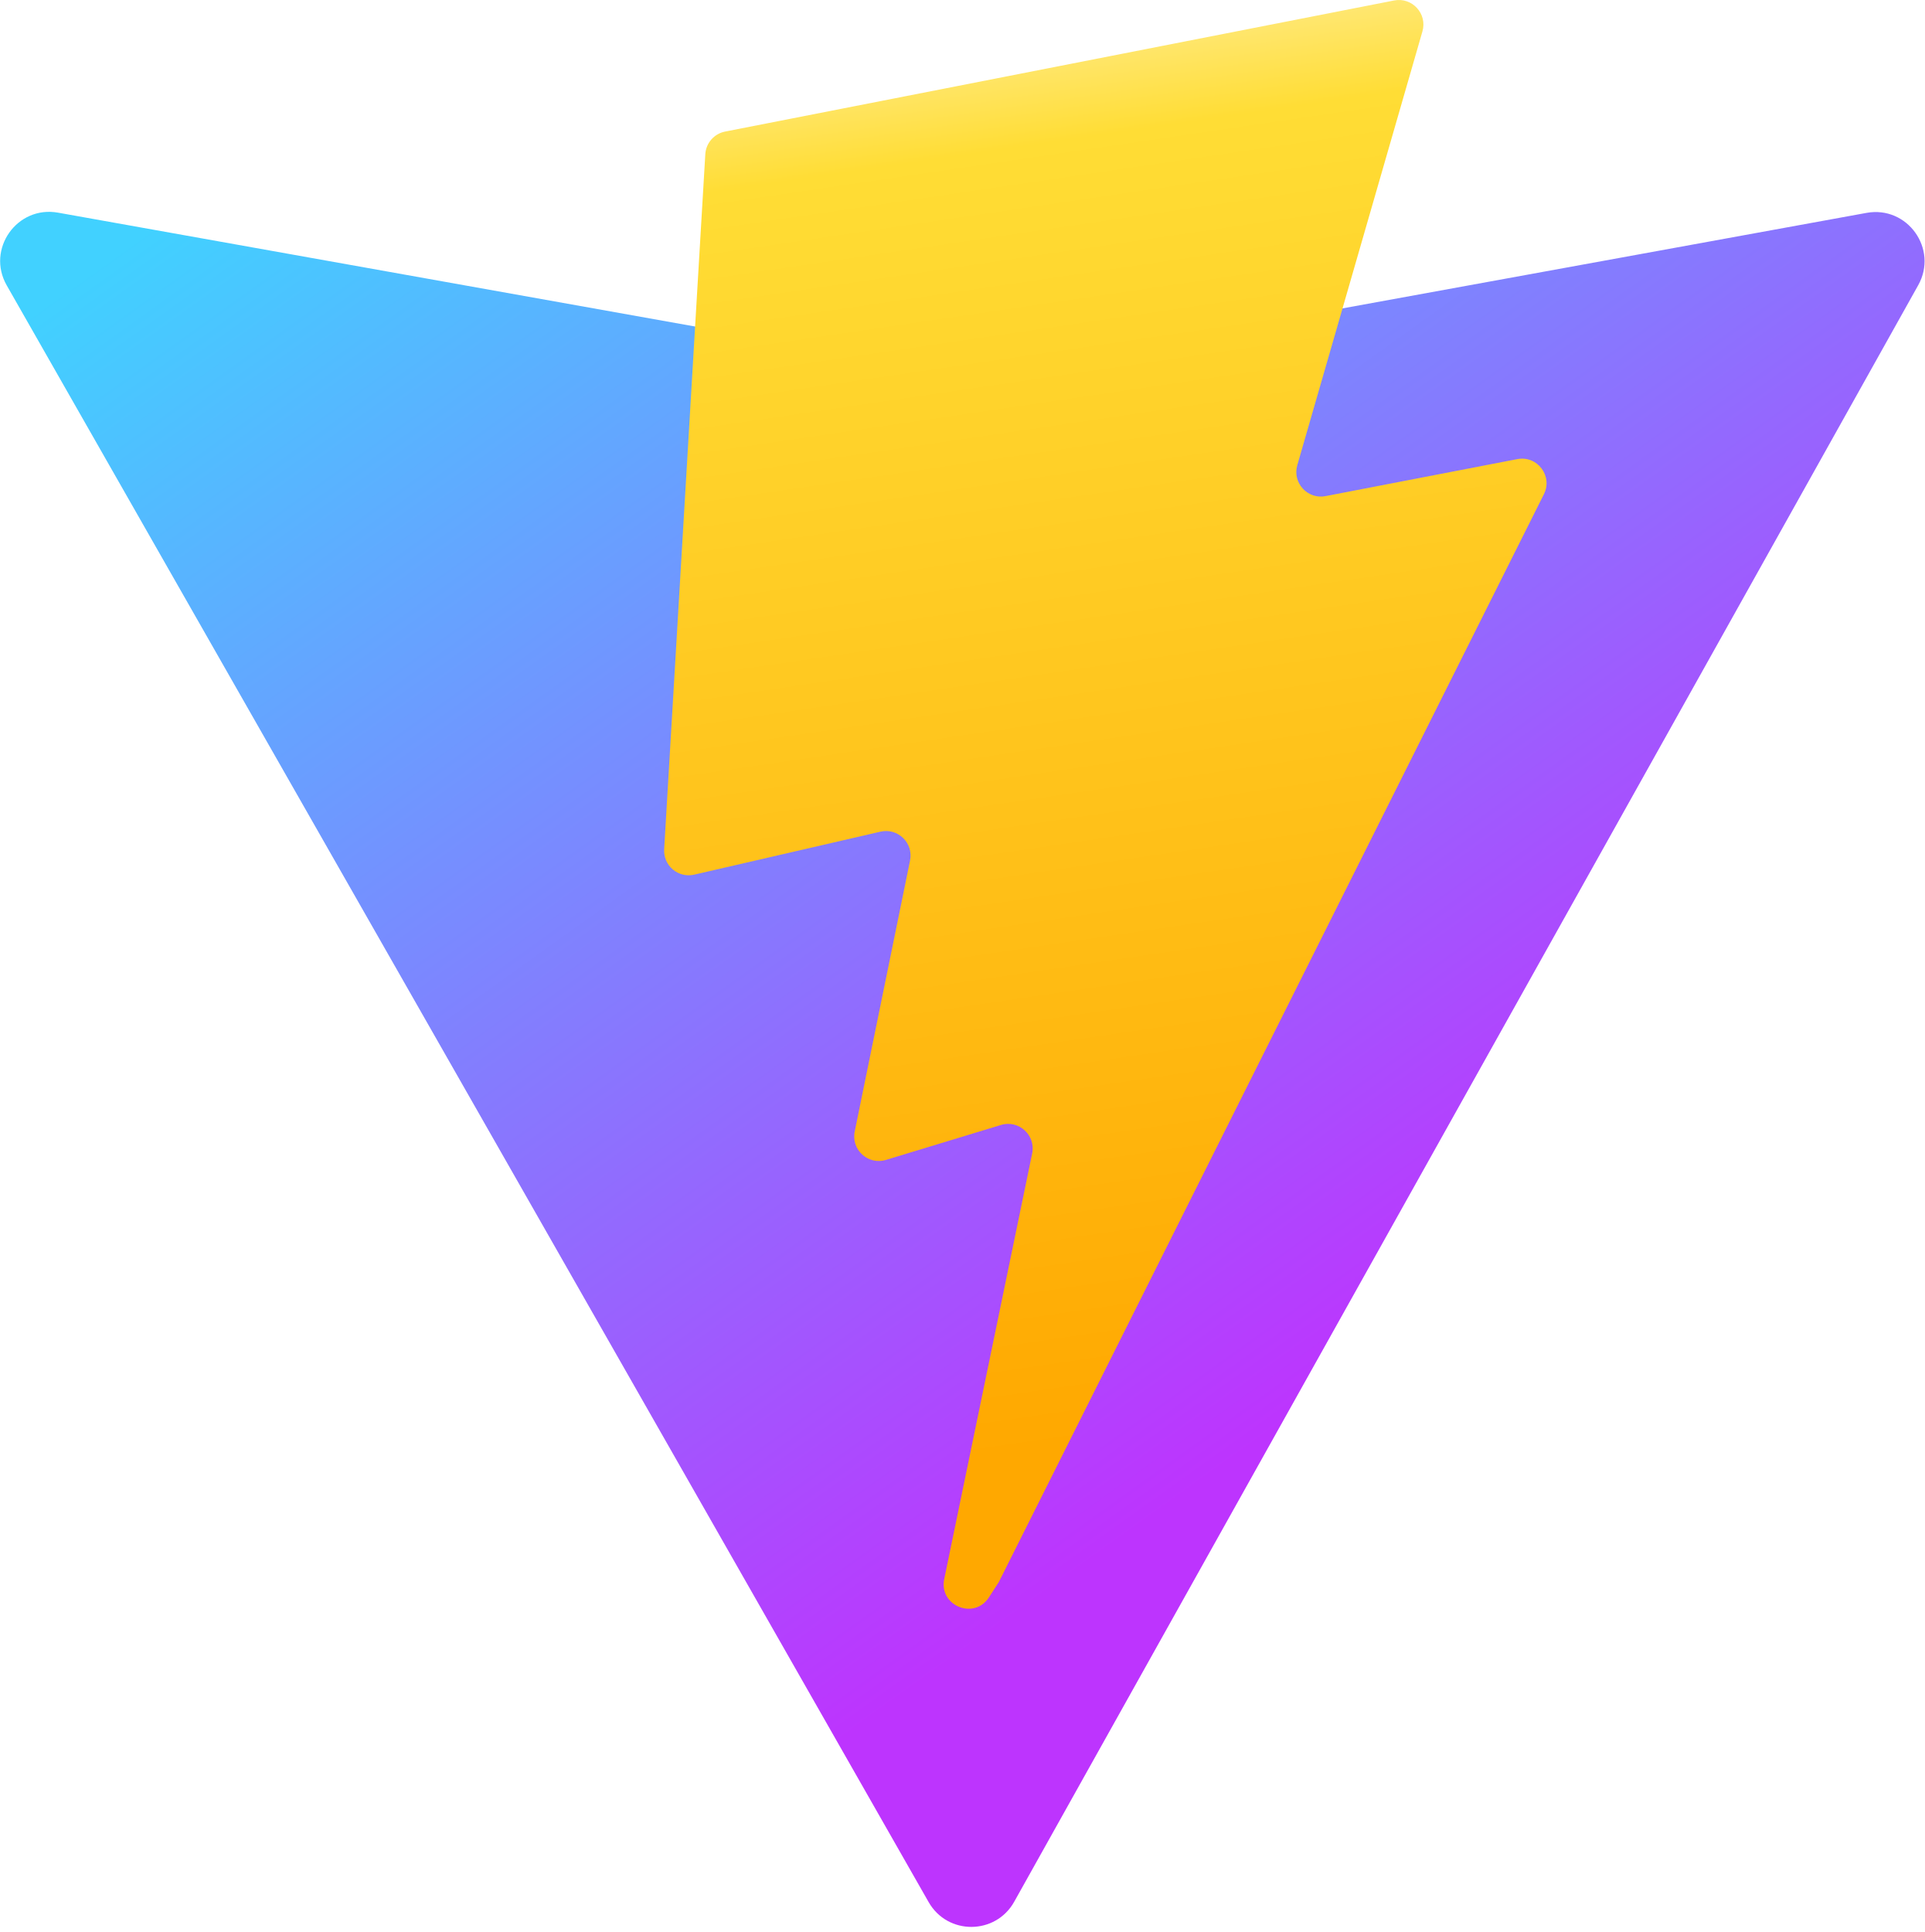
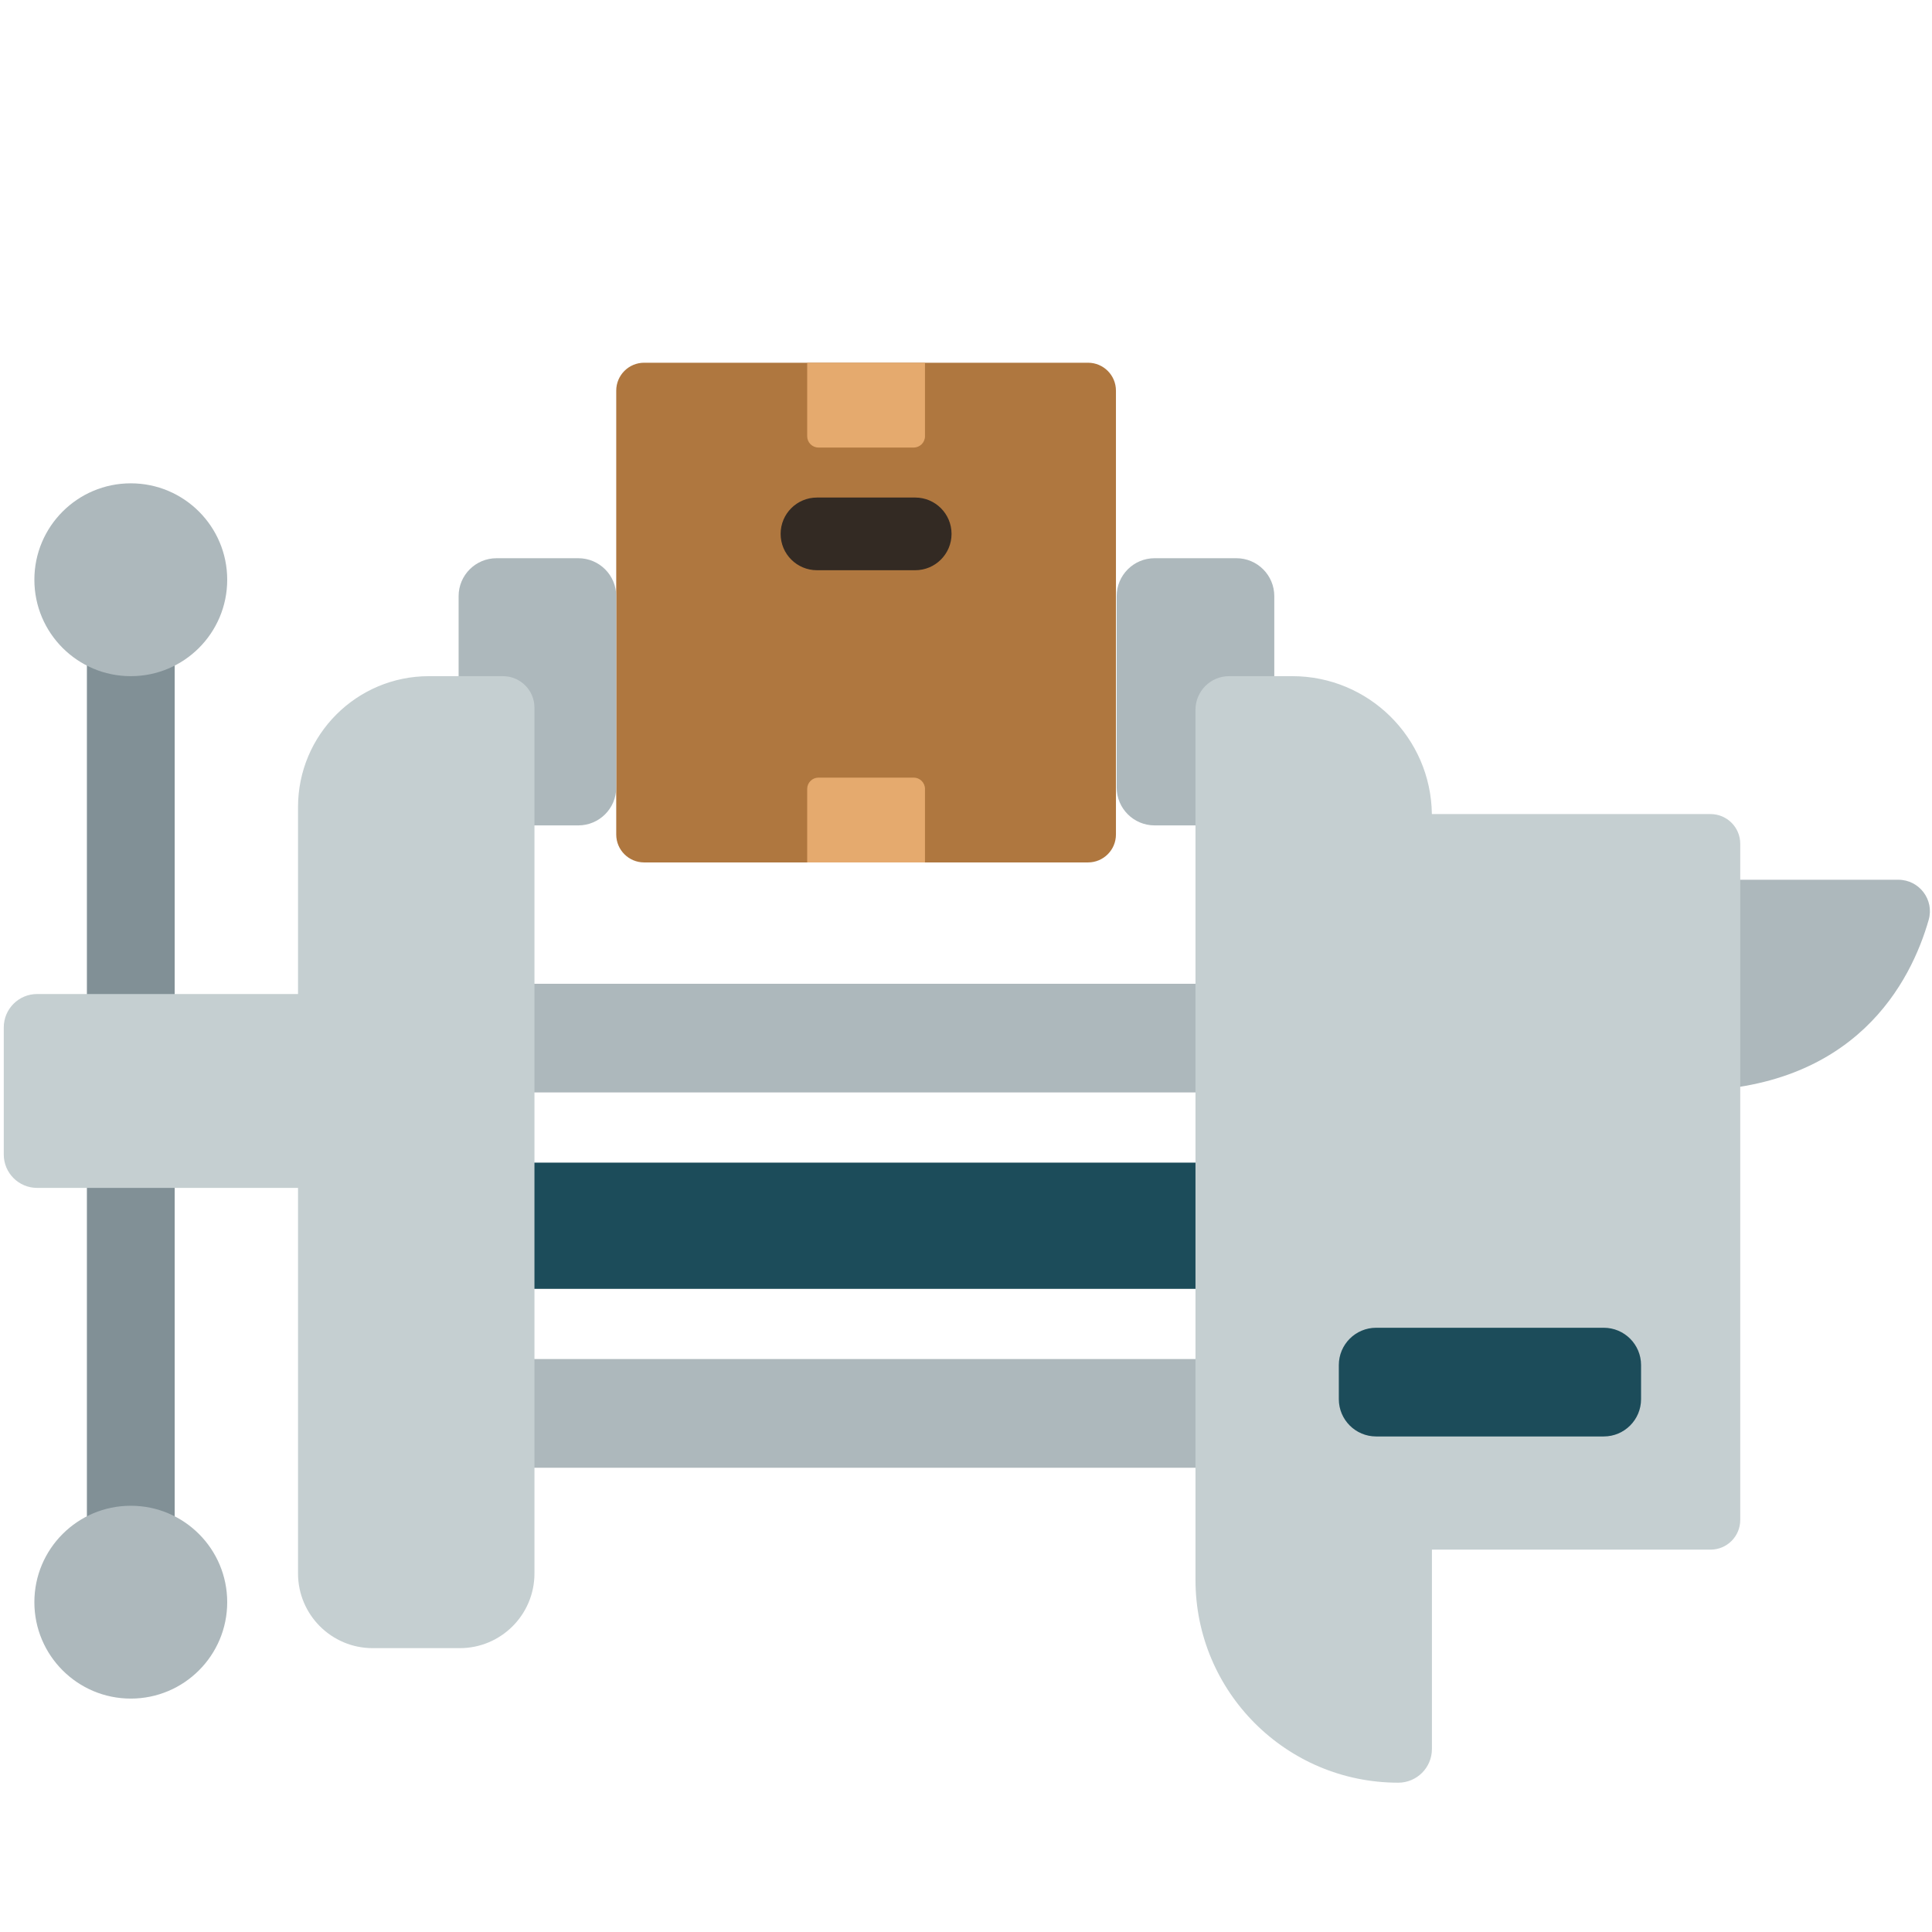
- <svg xmlns="http://www.w3.org/2000/svg" aria-hidden="true" role="img" class="iconify iconify--logos" width="31.88" height="32" preserveAspectRatio="xMidYMid meet" viewBox="0 0 256 257">
-   <defs>
-     <linearGradient id="IconifyId1813088fe1fbc01fb466" x1="-.828%" x2="57.636%" y1="7.652%" y2="78.411%">
-       <stop offset="0%" stop-color="#41D1FF" />
-       <stop offset="100%" stop-color="#BD34FE" />
-     </linearGradient>
-     <linearGradient id="IconifyId1813088fe1fbc01fb467" x1="43.376%" x2="50.316%" y1="2.242%" y2="89.03%">
-       <stop offset="0%" stop-color="#FFEA83" />
-       <stop offset="8.333%" stop-color="#FFDD35" />
-       <stop offset="100%" stop-color="#FFA800" />
-     </linearGradient>
-   </defs>
-   <path fill="url(#IconifyId1813088fe1fbc01fb466)" d="M255.153 37.938L134.897 252.976c-2.483 4.44-8.862 4.466-11.382.048L.875 37.958c-2.746-4.814 1.371-10.646 6.827-9.67l120.385 21.517a6.537 6.537 0 0 0 2.322-.004l117.867-21.483c5.438-.991 9.574 4.796 6.877 9.62Z" />
-   <path fill="url(#IconifyId1813088fe1fbc01fb467)" d="M185.432.063L96.44 17.501a3.268 3.268 0 0 0-2.634 3.014l-5.474 92.456a3.268 3.268 0 0 0 3.997 3.378l24.777-5.718c2.318-.535 4.413 1.507 3.936 3.838l-7.361 36.047c-.495 2.426 1.782 4.5 4.151 3.78l15.304-4.649c2.372-.72 4.652 1.36 4.15 3.788l-11.698 56.621c-.732 3.542 3.979 5.473 5.943 2.437l1.313-2.028l72.516-144.72c1.215-2.423-.88-5.186-3.54-4.672l-25.505 4.922c-2.396.462-4.435-1.77-3.759-4.114l16.646-57.705c.677-2.35-1.37-4.583-3.769-4.113Z" />
+ <svg xmlns="http://www.w3.org/2000/svg" width="32" height="32" viewBox="0 0 512 512">
+   <path fill="#AF773F" d="M288.333 228.554H170.712a7.4 7.4 0 0 1-7.403-7.403V103.53a7.4 7.4 0 0 1 7.403-7.403h117.621a7.4 7.4 0 0 1 7.403 7.403v117.621a7.403 7.403 0 0 1-7.403 7.403" />
+   <path fill="#332A23" d="M242.54 151.116h-26.036a9.631 9.631 0 0 1 0-19.262h26.036a9.63 9.63 0 0 1 9.631 9.631c.001 5.318-4.311 9.631-9.631 9.631" />
+   <path fill="#E5AA6E" d="M245.131 115.606a2.997 2.997 0 0 1-2.997 2.997h-25.223a2.997 2.997 0 0 1-2.997-2.997V96.127h31.217zm-31.217 112.948h31.217v-19.479a2.997 2.997 0 0 0-2.997-2.997h-25.223a2.997 2.997 0 0 0-2.997 2.997z" />
+   <path fill="#1C4C5A" d="M120.26 308.108h216.671v33.452H120.26z" />
+   <path fill="#ADB8BC" d="M511.122 243.775c-4.631 16.191-19.199 45.181-64.103 45.334v.402H120.26v-28.807h320.436l-5.795-27.559h68.18c5.544-.001 9.566 5.299 8.041 10.63M336.931 360.159H120.26v28.807h216.671zM153.259 218.738h-21.671c-5.55 0-10.05-4.499-10.05-10.05v-50.704c0-5.55 4.499-10.05 10.05-10.05h21.671c5.55 0 10.05 4.499 10.05 10.05v50.704c0 5.55-4.499 10.05-10.05 10.05m184.442-10.05v-50.704c0-5.55-4.499-10.05-10.05-10.05H305.98c-5.55 0-10.05 4.499-10.05 10.05v50.704c0 5.55 4.499 10.05 10.05 10.05h21.671c5.55 0 10.05-4.5 10.05-10.05" />
+   <path fill="#819096" d="M23.031 153.638h23.26v270.955h-23.26z" />
+   <path fill="#ADB8BC" d="M60.213 153.638c0 14.112-11.44 25.552-25.552 25.552S9.109 167.75 9.109 153.638s11.44-25.552 25.552-25.552s25.552 11.44 25.552 25.552M34.661 399.041c-14.112 0-25.552 11.44-25.552 25.552s11.44 25.552 25.552 25.552s25.552-11.44 25.552-25.552s-11.44-25.552-25.552-25.552" />
+   <path fill="#C5CFD1" d="M141.636 187.545v229.439c0 10.931-8.861 19.792-19.792 19.792H98.772c-10.931 0-19.792-8.861-19.792-19.792V314.805H9.842A8.84 8.84 0 0 1 1 305.964v-33.697a8.84 8.84 0 0 1 8.842-8.842H78.98V213.88c0-19.159 15.531-34.69 34.69-34.69h19.612a8.355 8.355 0 0 1 8.354 8.355m311.681 28.194H379.46c-.25-20.227-16.715-36.549-37.001-36.549H325.73a8.914 8.914 0 0 0-8.914 8.914v230.584c0 29.681 24.061 53.742 53.742 53.742a8.914 8.914 0 0 0 8.914-8.914v-52.847h73.846a7.865 7.865 0 0 0 7.865-7.865v-179.2a7.867 7.867 0 0 0-7.866-7.865" />
+   <path fill="#1C4C5A" d="M425.007 380.677h-60.312c-5.464 0-9.894-4.43-9.894-9.894v-9.02c0-5.464 4.43-9.894 9.894-9.894h60.312c5.464 0 9.894 4.43 9.894 9.894v9.02c0 5.465-4.43 9.894-9.894 9.894" />
</svg>
